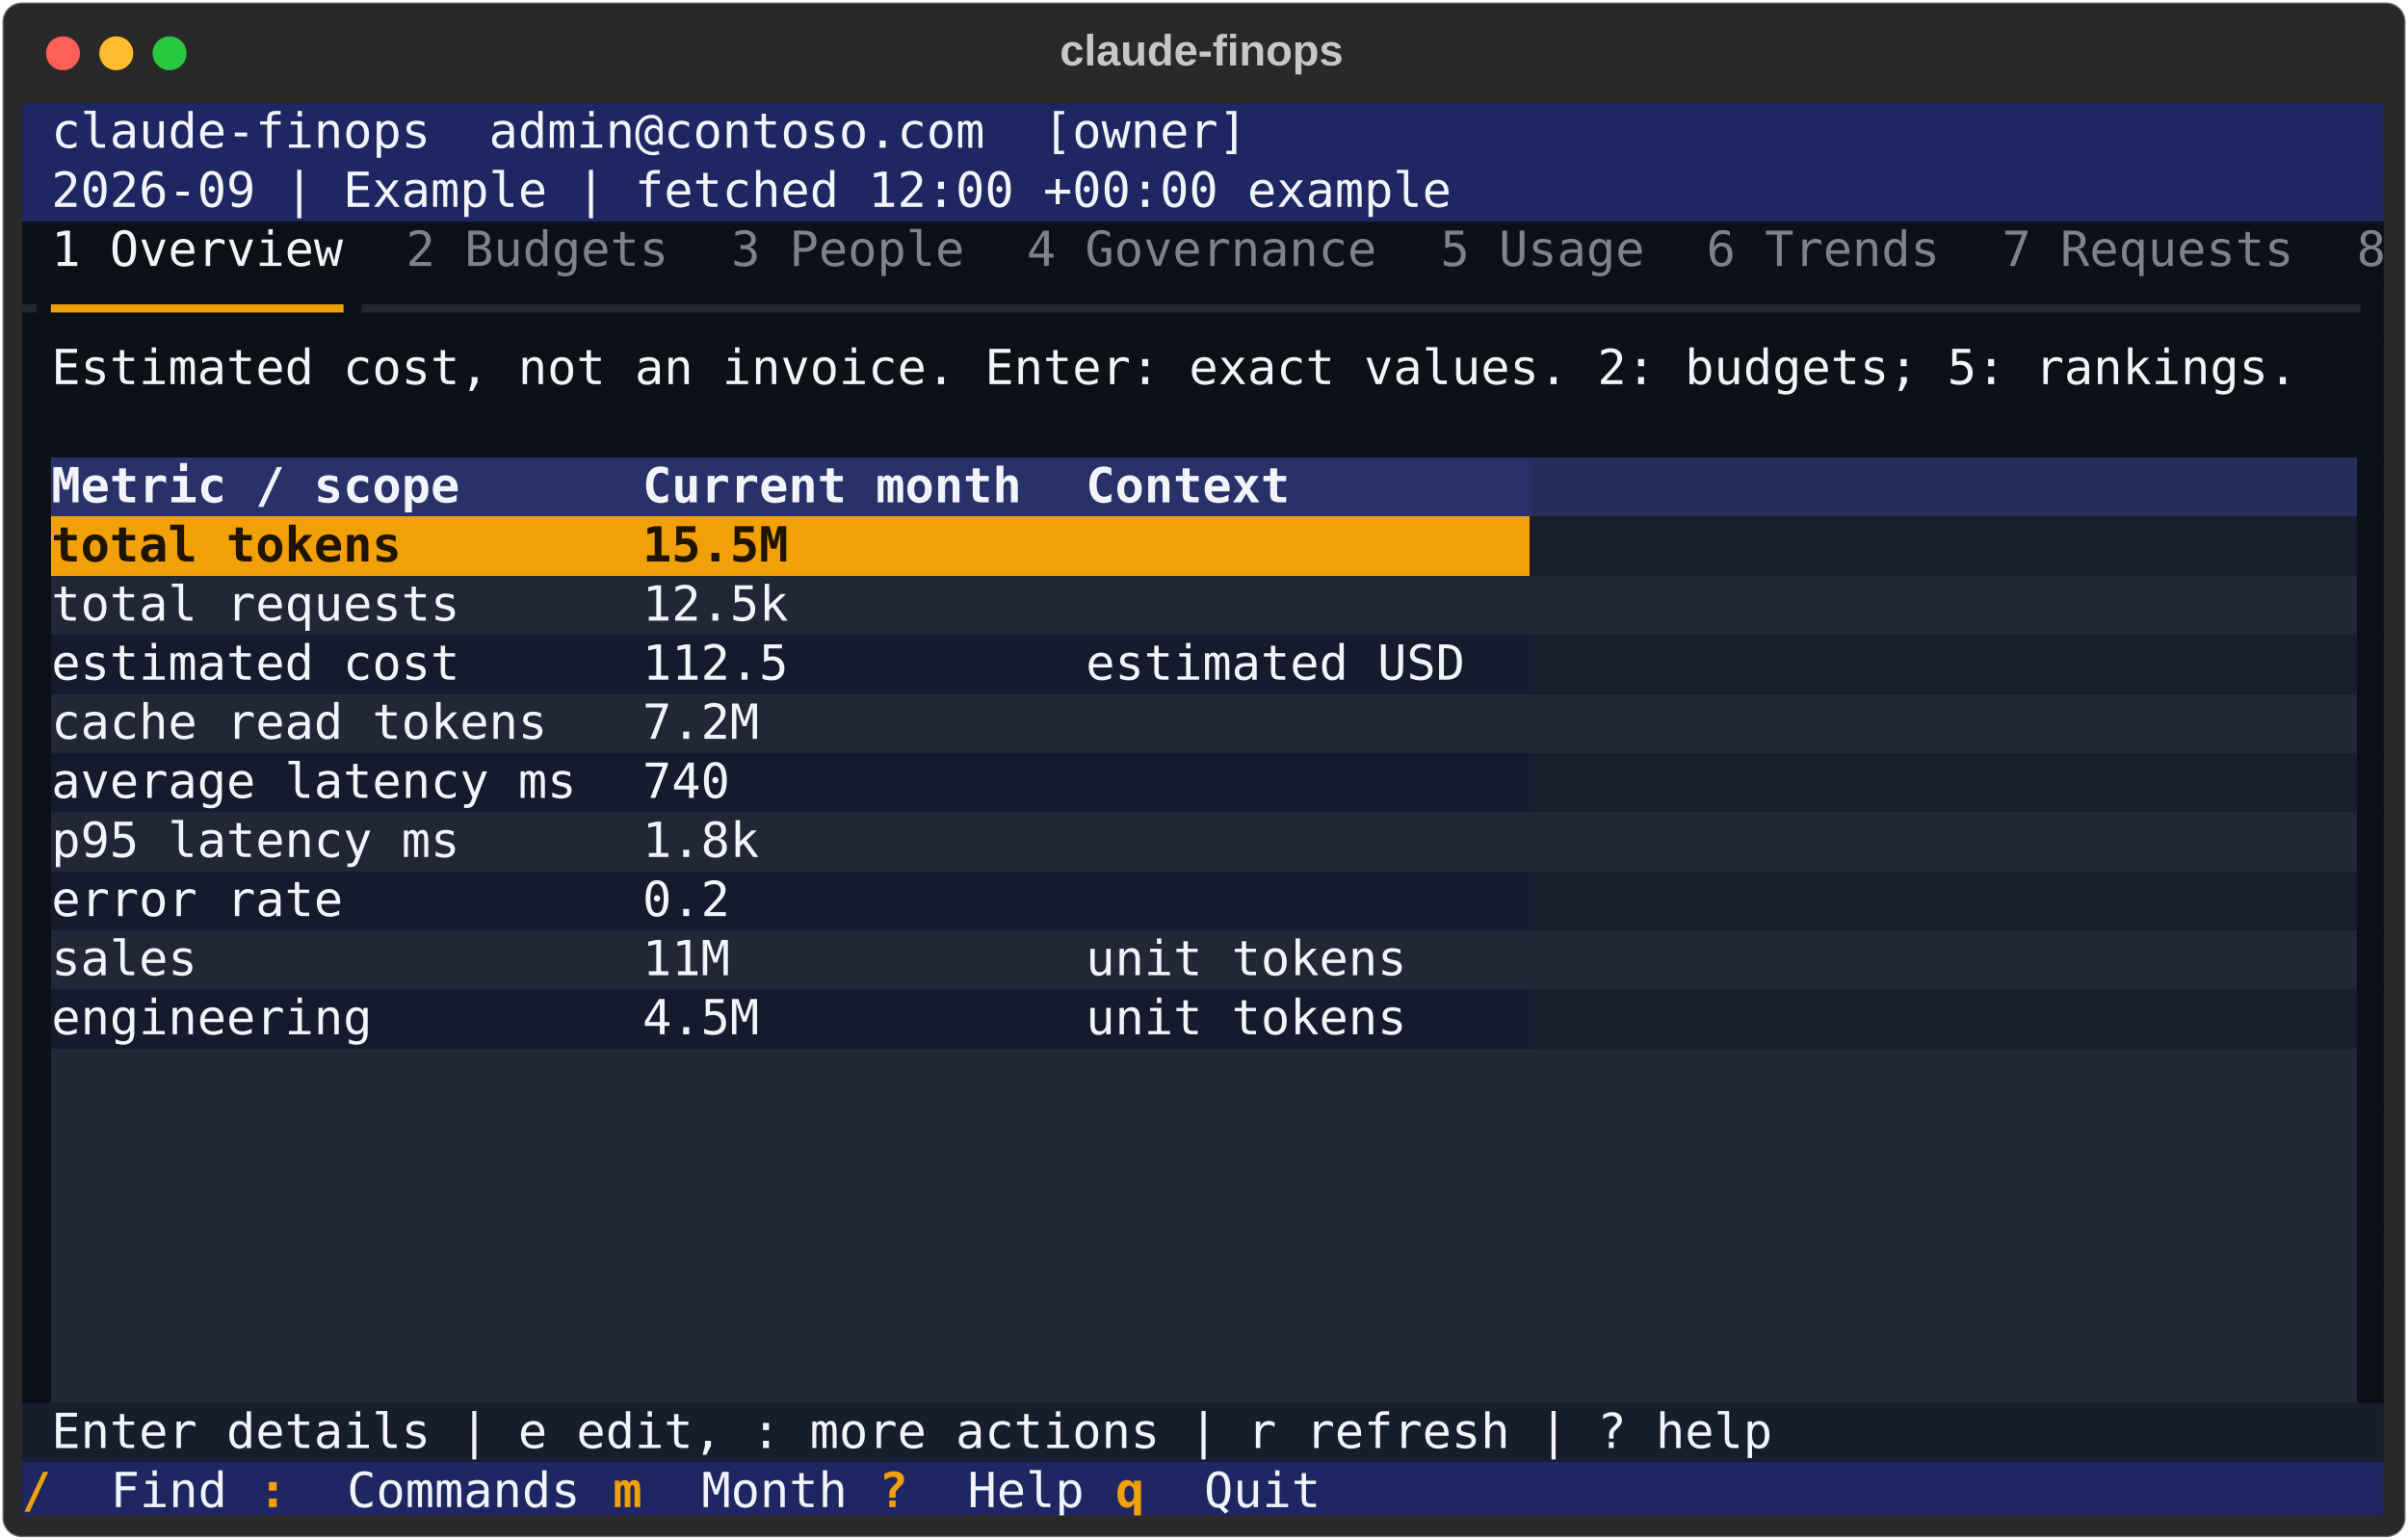
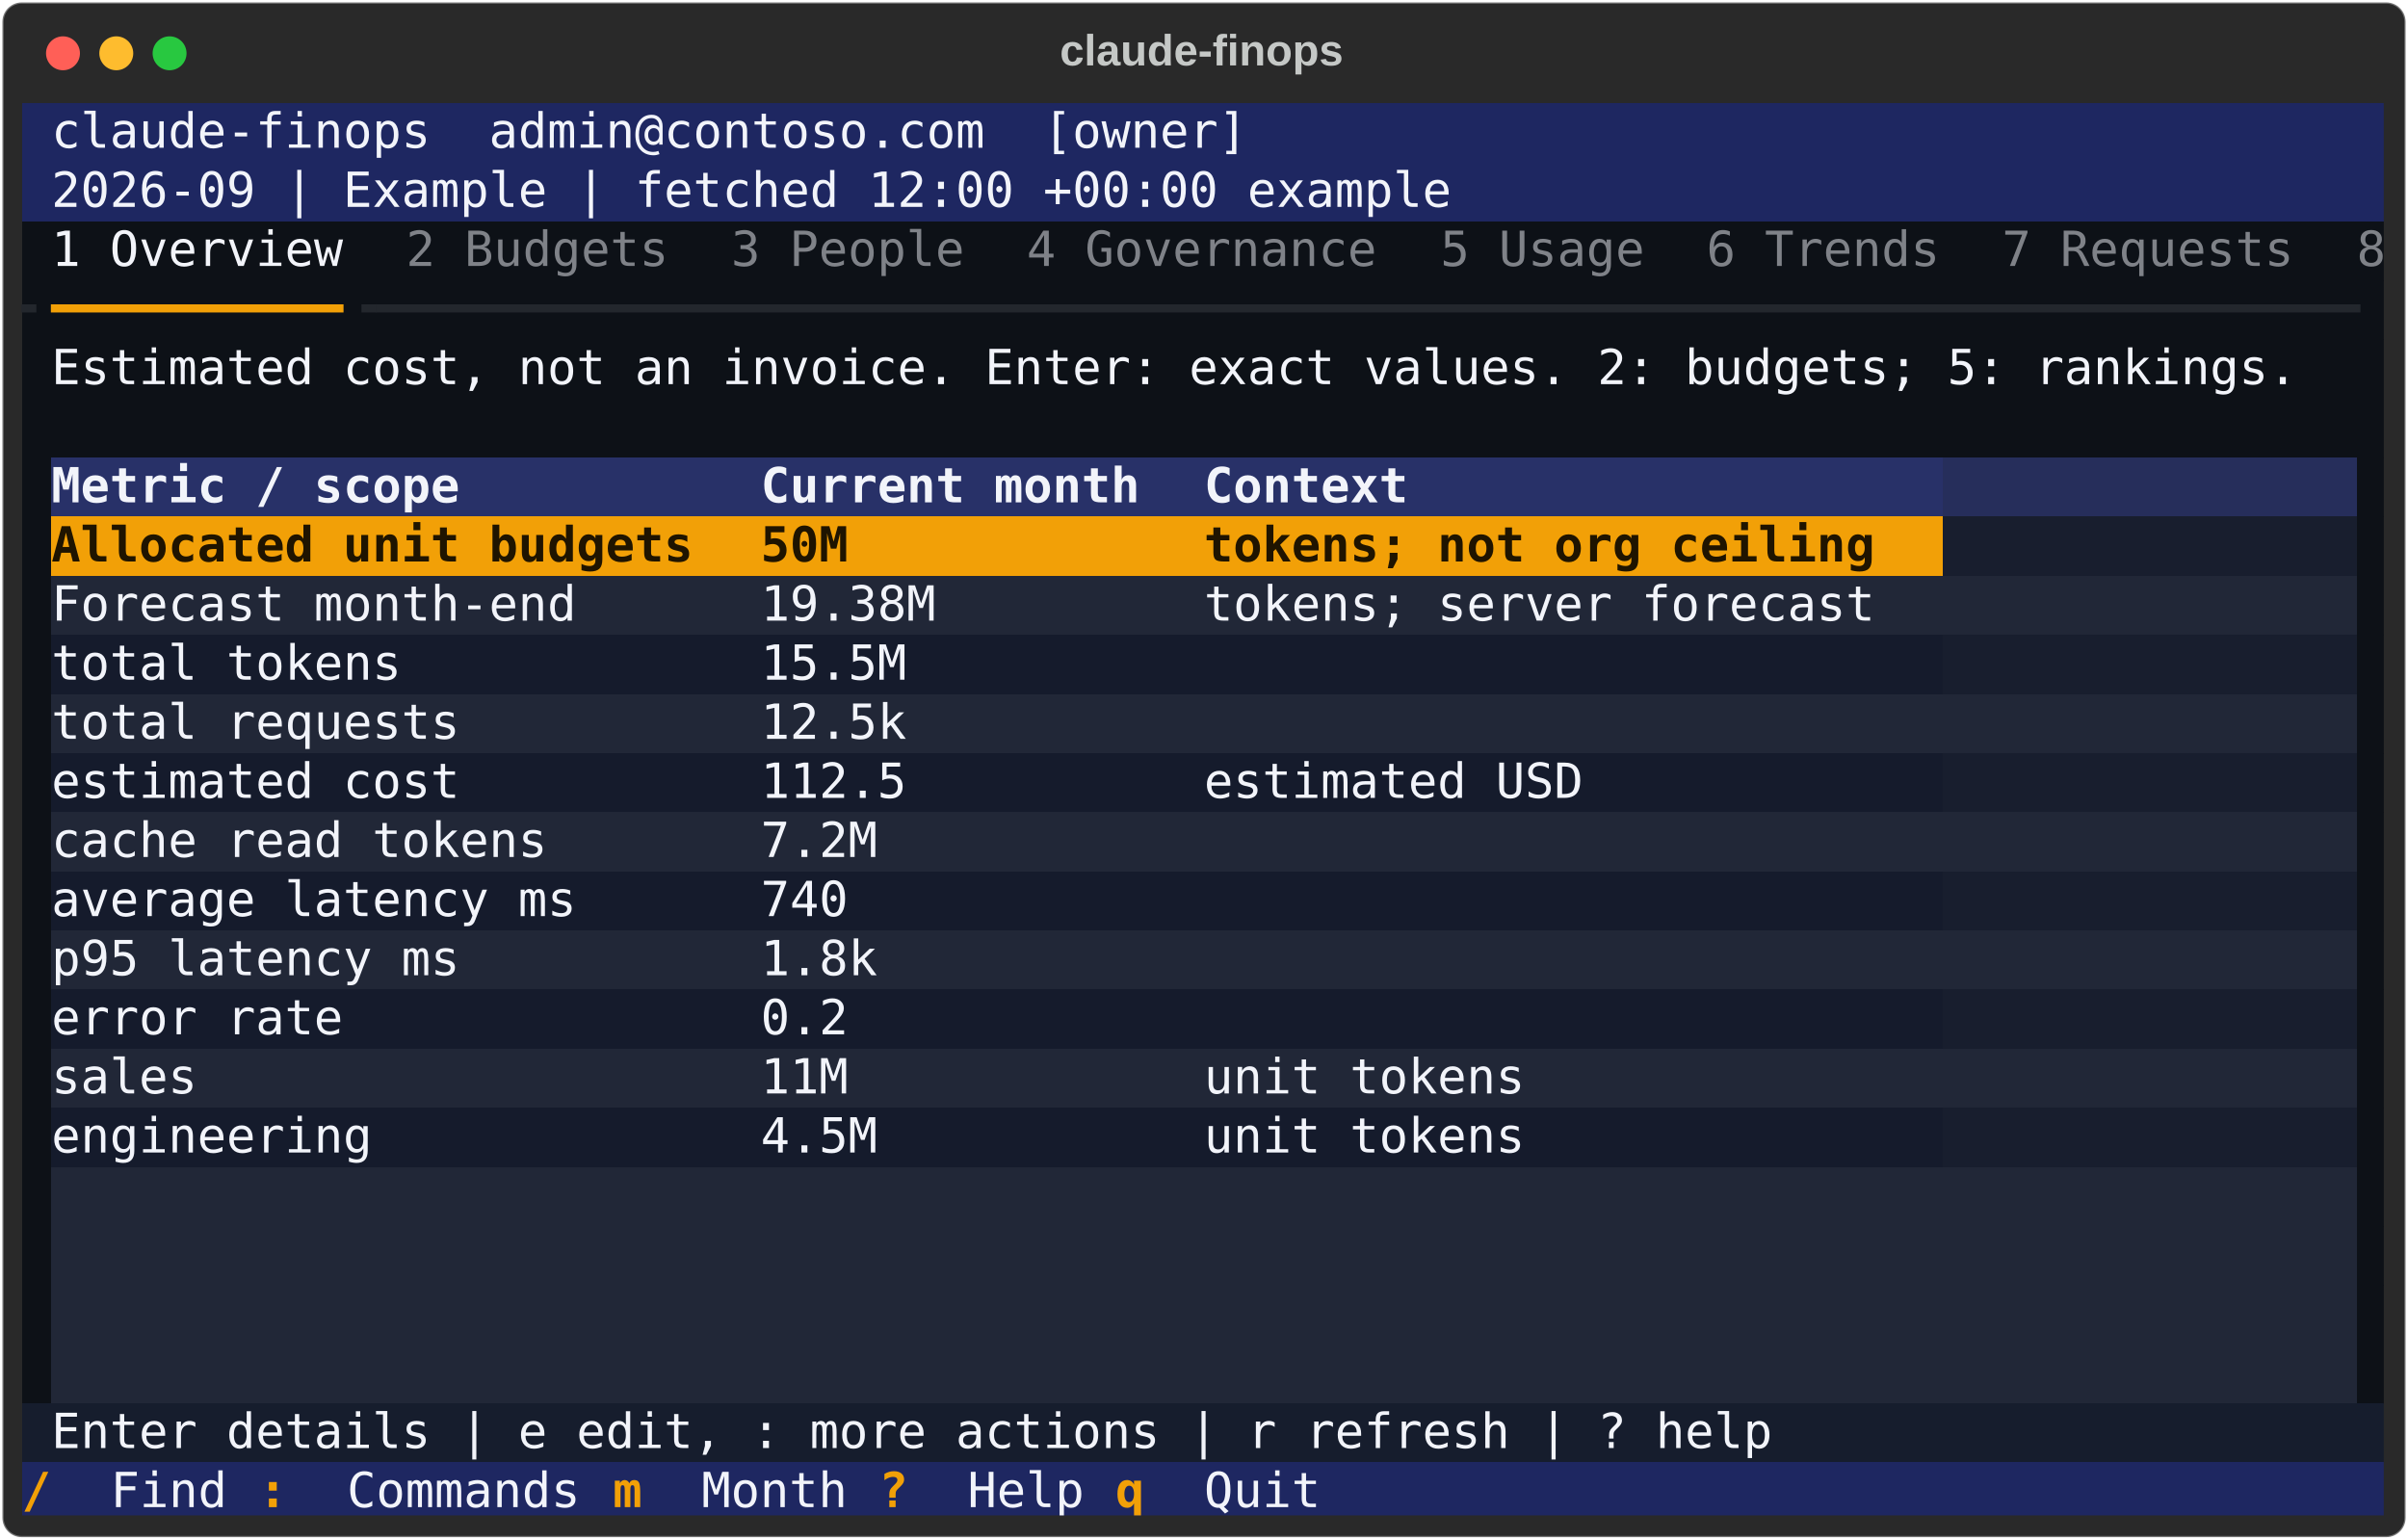
<svg xmlns="http://www.w3.org/2000/svg" class="rich-terminal" viewBox="0 0 994 635.6">
  <style>

    @font-face {
        font-family: "Fira Code";
        src: local("FiraCode-Regular"),
                url("https://cdnjs.cloudflare.com/ajax/libs/firacode/6.2.0/woff2/FiraCode-Regular.woff2") format("woff2"),
                url("https://cdnjs.cloudflare.com/ajax/libs/firacode/6.2.0/woff/FiraCode-Regular.woff") format("woff");
        font-style: normal;
        font-weight: 400;
    }
    @font-face {
        font-family: "Fira Code";
        src: local("FiraCode-Bold"),
                url("https://cdnjs.cloudflare.com/ajax/libs/firacode/6.2.0/woff2/FiraCode-Bold.woff2") format("woff2"),
                url("https://cdnjs.cloudflare.com/ajax/libs/firacode/6.2.0/woff/FiraCode-Bold.woff") format("woff");
        font-style: bold;
        font-weight: 700;
    }

-     .terminal-2687781198-matrix {
+     .terminal-280177911-matrix {
        font-family: Fira Code, monospace;
        font-size: 20px;
        line-height: 24.4px;
        font-variant-east-asian: full-width;
    }

-     .terminal-2687781198-title {
+     .terminal-280177911-title {
        font-size: 18px;
        font-weight: bold;
        font-family: arial;
    }

-     .terminal-2687781198-r1 { fill: #c5c8c6 }
- .terminal-2687781198-r2 { fill: #f2f4fa }
- .terminal-2687781198-r3 { fill: #7f8288 }
- .terminal-2687781198-r4 { fill: #23272d }
- .terminal-2687781198-r5 { fill: #f2a007 }
- .terminal-2687781198-r6 { fill: #f2f4fa;font-weight: bold }
- .terminal-2687781198-r7 { fill: #1f1400;font-weight: bold }
- .terminal-2687781198-r8 { fill: #f2a007;font-weight: bold }
+     .terminal-280177911-r1 { fill: #c5c8c6 }
+ .terminal-280177911-r2 { fill: #f2f4fa }
+ .terminal-280177911-r3 { fill: #7f8288 }
+ .terminal-280177911-r4 { fill: #23272d }
+ .terminal-280177911-r5 { fill: #f2a007 }
+ .terminal-280177911-r6 { fill: #f2f4fa;font-weight: bold }
+ .terminal-280177911-r7 { fill: #1f1400;font-weight: bold }
+ .terminal-280177911-r8 { fill: #f2a007;font-weight: bold }
    </style>
  <defs>
-     <clipPath id="terminal-2687781198-clip-terminal">
+     <clipPath id="terminal-280177911-clip-terminal">
      <rect x="0" y="0" width="975.0" height="584.6" />
    </clipPath>
-     <clipPath id="terminal-2687781198-line-0">
+     <clipPath id="terminal-280177911-line-0">
      <rect x="0" y="1.5" width="976" height="24.65" />
    </clipPath>
-     <clipPath id="terminal-2687781198-line-1">
+     <clipPath id="terminal-280177911-line-1">
      <rect x="0" y="25.9" width="976" height="24.65" />
    </clipPath>
-     <clipPath id="terminal-2687781198-line-2">
+     <clipPath id="terminal-280177911-line-2">
      <rect x="0" y="50.3" width="976" height="24.65" />
    </clipPath>
-     <clipPath id="terminal-2687781198-line-3">
+     <clipPath id="terminal-280177911-line-3">
      <rect x="0" y="74.7" width="976" height="24.65" />
    </clipPath>
-     <clipPath id="terminal-2687781198-line-4">
+     <clipPath id="terminal-280177911-line-4">
      <rect x="0" y="99.1" width="976" height="24.65" />
    </clipPath>
-     <clipPath id="terminal-2687781198-line-5">
+     <clipPath id="terminal-280177911-line-5">
      <rect x="0" y="123.5" width="976" height="24.65" />
    </clipPath>
-     <clipPath id="terminal-2687781198-line-6">
+     <clipPath id="terminal-280177911-line-6">
      <rect x="0" y="147.9" width="976" height="24.65" />
    </clipPath>
-     <clipPath id="terminal-2687781198-line-7">
+     <clipPath id="terminal-280177911-line-7">
      <rect x="0" y="172.3" width="976" height="24.65" />
    </clipPath>
-     <clipPath id="terminal-2687781198-line-8">
+     <clipPath id="terminal-280177911-line-8">
      <rect x="0" y="196.7" width="976" height="24.65" />
    </clipPath>
-     <clipPath id="terminal-2687781198-line-9">
+     <clipPath id="terminal-280177911-line-9">
      <rect x="0" y="221.1" width="976" height="24.65" />
    </clipPath>
-     <clipPath id="terminal-2687781198-line-10">
+     <clipPath id="terminal-280177911-line-10">
      <rect x="0" y="245.5" width="976" height="24.65" />
    </clipPath>
-     <clipPath id="terminal-2687781198-line-11">
+     <clipPath id="terminal-280177911-line-11">
      <rect x="0" y="269.9" width="976" height="24.65" />
    </clipPath>
-     <clipPath id="terminal-2687781198-line-12">
+     <clipPath id="terminal-280177911-line-12">
      <rect x="0" y="294.3" width="976" height="24.65" />
    </clipPath>
-     <clipPath id="terminal-2687781198-line-13">
+     <clipPath id="terminal-280177911-line-13">
      <rect x="0" y="318.7" width="976" height="24.65" />
    </clipPath>
-     <clipPath id="terminal-2687781198-line-14">
+     <clipPath id="terminal-280177911-line-14">
      <rect x="0" y="343.1" width="976" height="24.65" />
    </clipPath>
-     <clipPath id="terminal-2687781198-line-15">
+     <clipPath id="terminal-280177911-line-15">
      <rect x="0" y="367.5" width="976" height="24.65" />
    </clipPath>
-     <clipPath id="terminal-2687781198-line-16">
+     <clipPath id="terminal-280177911-line-16">
      <rect x="0" y="391.9" width="976" height="24.65" />
    </clipPath>
-     <clipPath id="terminal-2687781198-line-17">
+     <clipPath id="terminal-280177911-line-17">
      <rect x="0" y="416.3" width="976" height="24.65" />
    </clipPath>
-     <clipPath id="terminal-2687781198-line-18">
+     <clipPath id="terminal-280177911-line-18">
      <rect x="0" y="440.7" width="976" height="24.65" />
    </clipPath>
-     <clipPath id="terminal-2687781198-line-19">
+     <clipPath id="terminal-280177911-line-19">
      <rect x="0" y="465.1" width="976" height="24.65" />
    </clipPath>
-     <clipPath id="terminal-2687781198-line-20">
+     <clipPath id="terminal-280177911-line-20">
      <rect x="0" y="489.5" width="976" height="24.65" />
    </clipPath>
-     <clipPath id="terminal-2687781198-line-21">
+     <clipPath id="terminal-280177911-line-21">
      <rect x="0" y="513.9" width="976" height="24.65" />
    </clipPath>
-     <clipPath id="terminal-2687781198-line-22">
+     <clipPath id="terminal-280177911-line-22">
      <rect x="0" y="538.3" width="976" height="24.65" />
    </clipPath>
  </defs>
  <rect fill="#292929" stroke="rgba(255,255,255,0.35)" stroke-width="1" x="1" y="1" width="992" height="633.6" rx="8" />
-   <text class="terminal-2687781198-title" fill="#c5c8c6" text-anchor="middle" x="496" y="27">claude-finops</text>
+   <text class="terminal-280177911-title" fill="#c5c8c6" text-anchor="middle" x="496" y="27">claude-finops</text>
  <g transform="translate(26,22)">
    <circle cx="0" cy="0" r="7" fill="#ff5f57" />
    <circle cx="22" cy="0" r="7" fill="#febc2e" />
    <circle cx="44" cy="0" r="7" fill="#28c840" />
  </g>
-   <g transform="translate(9, 41)" clip-path="url(#terminal-2687781198-clip-terminal)">
+   <g transform="translate(9, 41)" clip-path="url(#terminal-280177911-clip-terminal)">
    <rect fill="#1e2761" x="0" y="1.5" width="12.2" height="24.65" shape-rendering="crispEdges" />
    <rect fill="#1e2761" x="12.2" y="1.5" width="512.4" height="24.65" shape-rendering="crispEdges" />
    <rect fill="#1e2761" x="524.6" y="1.5" width="439.2" height="24.65" shape-rendering="crispEdges" />
    <rect fill="#1e2761" x="963.8" y="1.5" width="12.2" height="24.65" shape-rendering="crispEdges" />
    <rect fill="#1e2761" x="0" y="25.9" width="12.2" height="24.65" shape-rendering="crispEdges" />
    <rect fill="#1e2761" x="12.2" y="25.9" width="585.6" height="24.65" shape-rendering="crispEdges" />
    <rect fill="#1e2761" x="597.8" y="25.9" width="366" height="24.65" shape-rendering="crispEdges" />
    <rect fill="#1e2761" x="963.8" y="25.9" width="12.2" height="24.65" shape-rendering="crispEdges" />
    <rect fill="#0d1117" x="0" y="50.3" width="12.2" height="24.65" shape-rendering="crispEdges" />
    <rect fill="#0d1117" x="12.2" y="50.3" width="122" height="24.65" shape-rendering="crispEdges" />
    <rect fill="#0d1117" x="134.2" y="50.3" width="12.2" height="24.65" shape-rendering="crispEdges" />
    <rect fill="#0d1117" x="146.4" y="50.3" width="12.2" height="24.65" shape-rendering="crispEdges" />
    <rect fill="#0d1117" x="158.6" y="50.3" width="109.8" height="24.65" shape-rendering="crispEdges" />
    <rect fill="#0d1117" x="268.4" y="50.3" width="12.2" height="24.65" shape-rendering="crispEdges" />
    <rect fill="#0d1117" x="280.6" y="50.3" width="12.2" height="24.65" shape-rendering="crispEdges" />
    <rect fill="#0d1117" x="292.8" y="50.3" width="97.6" height="24.65" shape-rendering="crispEdges" />
    <rect fill="#0d1117" x="390.4" y="50.3" width="12.2" height="24.65" shape-rendering="crispEdges" />
    <rect fill="#0d1117" x="402.6" y="50.3" width="12.2" height="24.65" shape-rendering="crispEdges" />
    <rect fill="#0d1117" x="414.8" y="50.3" width="146.4" height="24.65" shape-rendering="crispEdges" />
    <rect fill="#0d1117" x="561.2" y="50.3" width="12.2" height="24.65" shape-rendering="crispEdges" />
    <rect fill="#0d1117" x="573.4" y="50.3" width="12.2" height="24.65" shape-rendering="crispEdges" />
    <rect fill="#0d1117" x="585.6" y="50.3" width="85.4" height="24.65" shape-rendering="crispEdges" />
    <rect fill="#0d1117" x="671" y="50.3" width="12.2" height="24.65" shape-rendering="crispEdges" />
    <rect fill="#0d1117" x="683.2" y="50.3" width="12.2" height="24.65" shape-rendering="crispEdges" />
    <rect fill="#0d1117" x="695.4" y="50.3" width="97.6" height="24.65" shape-rendering="crispEdges" />
    <rect fill="#0d1117" x="793" y="50.3" width="12.2" height="24.65" shape-rendering="crispEdges" />
    <rect fill="#0d1117" x="805.2" y="50.3" width="12.2" height="24.65" shape-rendering="crispEdges" />
    <rect fill="#0d1117" x="817.4" y="50.3" width="122" height="24.65" shape-rendering="crispEdges" />
    <rect fill="#0d1117" x="939.4" y="50.3" width="12.2" height="24.65" shape-rendering="crispEdges" />
    <rect fill="#0d1117" x="951.6" y="50.3" width="12.2" height="24.65" shape-rendering="crispEdges" />
    <rect fill="#0d1117" x="963.8" y="50.3" width="12.2" height="24.65" shape-rendering="crispEdges" />
    <rect fill="#0d1117" x="0" y="74.7" width="12.2" height="24.65" shape-rendering="crispEdges" />
    <rect fill="#0d1117" x="12.2" y="74.7" width="122" height="24.65" shape-rendering="crispEdges" />
    <rect fill="#0d1117" x="134.2" y="74.7" width="12.2" height="24.65" shape-rendering="crispEdges" />
    <rect fill="#0d1117" x="146.4" y="74.7" width="829.6" height="24.65" shape-rendering="crispEdges" />
    <rect fill="#0d1117" x="0" y="99.1" width="12.2" height="24.65" shape-rendering="crispEdges" />
    <rect fill="#0d1117" x="12.2" y="99.1" width="939.4" height="24.65" shape-rendering="crispEdges" />
    <rect fill="#0d1117" x="951.6" y="99.1" width="12.2" height="24.65" shape-rendering="crispEdges" />
    <rect fill="#0d1117" x="963.8" y="99.1" width="12.2" height="24.65" shape-rendering="crispEdges" />
    <rect fill="#0d1117" x="0" y="123.5" width="12.2" height="24.65" shape-rendering="crispEdges" />
    <rect fill="#0d1117" x="12.2" y="123.5" width="951.6" height="24.65" shape-rendering="crispEdges" />
    <rect fill="#0d1117" x="963.8" y="123.5" width="12.2" height="24.65" shape-rendering="crispEdges" />
    <rect fill="#0d1117" x="0" y="147.9" width="12.2" height="24.65" shape-rendering="crispEdges" />
-     <rect fill="#283168" x="12.2" y="147.9" width="244" height="24.65" shape-rendering="crispEdges" />
-     <rect fill="#283168" x="256.2" y="147.9" width="183" height="24.65" shape-rendering="crispEdges" />
-     <rect fill="#283168" x="439.2" y="147.9" width="183" height="24.65" shape-rendering="crispEdges" />
-     <rect fill="#262e5b" x="622.2" y="147.9" width="341.6" height="24.65" shape-rendering="crispEdges" />
+     <rect fill="#283168" x="12.2" y="147.9" width="292.8" height="24.65" shape-rendering="crispEdges" />
+     <rect fill="#283168" x="305" y="147.9" width="183" height="24.65" shape-rendering="crispEdges" />
+     <rect fill="#283168" x="488" y="147.9" width="305" height="24.65" shape-rendering="crispEdges" />
+     <rect fill="#262e5b" x="793" y="147.9" width="170.8" height="24.65" shape-rendering="crispEdges" />
    <rect fill="#0d1117" x="963.8" y="147.9" width="12.2" height="24.65" shape-rendering="crispEdges" />
    <rect fill="#0d1117" x="0" y="172.3" width="12.2" height="24.65" shape-rendering="crispEdges" />
-     <rect fill="#f2a007" x="12.2" y="172.3" width="244" height="24.65" shape-rendering="crispEdges" />
-     <rect fill="#f2a007" x="256.2" y="172.3" width="183" height="24.65" shape-rendering="crispEdges" />
-     <rect fill="#f2a007" x="439.2" y="172.3" width="183" height="24.65" shape-rendering="crispEdges" />
-     <rect fill="#181e2e" x="622.2" y="172.3" width="341.6" height="24.65" shape-rendering="crispEdges" />
+     <rect fill="#f2a007" x="12.2" y="172.3" width="292.8" height="24.65" shape-rendering="crispEdges" />
+     <rect fill="#f2a007" x="305" y="172.3" width="183" height="24.65" shape-rendering="crispEdges" />
+     <rect fill="#f2a007" x="488" y="172.3" width="305" height="24.65" shape-rendering="crispEdges" />
+     <rect fill="#181e2e" x="793" y="172.3" width="170.8" height="24.65" shape-rendering="crispEdges" />
    <rect fill="#0d1117" x="963.8" y="172.3" width="12.2" height="24.65" shape-rendering="crispEdges" />
    <rect fill="#0d1117" x="0" y="196.7" width="12.2" height="24.65" shape-rendering="crispEdges" />
-     <rect fill="#212737" x="12.2" y="196.7" width="244" height="24.65" shape-rendering="crispEdges" />
-     <rect fill="#212737" x="256.2" y="196.7" width="183" height="24.65" shape-rendering="crispEdges" />
-     <rect fill="#212737" x="439.2" y="196.7" width="183" height="24.65" shape-rendering="crispEdges" />
-     <rect fill="#212737" x="622.2" y="196.7" width="341.6" height="24.65" shape-rendering="crispEdges" />
+     <rect fill="#212737" x="12.2" y="196.7" width="292.8" height="24.65" shape-rendering="crispEdges" />
+     <rect fill="#212737" x="305" y="196.7" width="183" height="24.65" shape-rendering="crispEdges" />
+     <rect fill="#212737" x="488" y="196.7" width="305" height="24.65" shape-rendering="crispEdges" />
+     <rect fill="#212737" x="793" y="196.7" width="170.8" height="24.65" shape-rendering="crispEdges" />
    <rect fill="#0d1117" x="963.8" y="196.7" width="12.2" height="24.65" shape-rendering="crispEdges" />
    <rect fill="#0d1117" x="0" y="221.1" width="12.2" height="24.65" shape-rendering="crispEdges" />
-     <rect fill="#151b2c" x="12.2" y="221.1" width="244" height="24.65" shape-rendering="crispEdges" />
-     <rect fill="#151b2c" x="256.2" y="221.1" width="183" height="24.65" shape-rendering="crispEdges" />
-     <rect fill="#151b2c" x="439.2" y="221.1" width="183" height="24.65" shape-rendering="crispEdges" />
-     <rect fill="#181e2e" x="622.2" y="221.1" width="341.6" height="24.65" shape-rendering="crispEdges" />
+     <rect fill="#151b2c" x="12.2" y="221.1" width="292.8" height="24.65" shape-rendering="crispEdges" />
+     <rect fill="#151b2c" x="305" y="221.1" width="183" height="24.65" shape-rendering="crispEdges" />
+     <rect fill="#151b2c" x="488" y="221.1" width="305" height="24.65" shape-rendering="crispEdges" />
+     <rect fill="#181e2e" x="793" y="221.1" width="170.8" height="24.65" shape-rendering="crispEdges" />
    <rect fill="#0d1117" x="963.8" y="221.1" width="12.2" height="24.65" shape-rendering="crispEdges" />
    <rect fill="#0d1117" x="0" y="245.5" width="12.2" height="24.65" shape-rendering="crispEdges" />
-     <rect fill="#212737" x="12.2" y="245.5" width="244" height="24.65" shape-rendering="crispEdges" />
-     <rect fill="#212737" x="256.2" y="245.5" width="183" height="24.65" shape-rendering="crispEdges" />
-     <rect fill="#212737" x="439.2" y="245.5" width="183" height="24.65" shape-rendering="crispEdges" />
-     <rect fill="#212737" x="622.2" y="245.5" width="341.6" height="24.65" shape-rendering="crispEdges" />
+     <rect fill="#212737" x="12.2" y="245.5" width="292.8" height="24.65" shape-rendering="crispEdges" />
+     <rect fill="#212737" x="305" y="245.5" width="183" height="24.65" shape-rendering="crispEdges" />
+     <rect fill="#212737" x="488" y="245.5" width="305" height="24.65" shape-rendering="crispEdges" />
+     <rect fill="#212737" x="793" y="245.5" width="170.8" height="24.65" shape-rendering="crispEdges" />
    <rect fill="#0d1117" x="963.8" y="245.5" width="12.2" height="24.65" shape-rendering="crispEdges" />
    <rect fill="#0d1117" x="0" y="269.9" width="12.2" height="24.65" shape-rendering="crispEdges" />
-     <rect fill="#151b2c" x="12.2" y="269.9" width="244" height="24.65" shape-rendering="crispEdges" />
-     <rect fill="#151b2c" x="256.2" y="269.9" width="183" height="24.65" shape-rendering="crispEdges" />
-     <rect fill="#151b2c" x="439.2" y="269.9" width="183" height="24.65" shape-rendering="crispEdges" />
-     <rect fill="#181e2e" x="622.2" y="269.9" width="341.6" height="24.65" shape-rendering="crispEdges" />
+     <rect fill="#151b2c" x="12.2" y="269.9" width="292.8" height="24.65" shape-rendering="crispEdges" />
+     <rect fill="#151b2c" x="305" y="269.9" width="183" height="24.65" shape-rendering="crispEdges" />
+     <rect fill="#151b2c" x="488" y="269.9" width="305" height="24.65" shape-rendering="crispEdges" />
+     <rect fill="#181e2e" x="793" y="269.9" width="170.8" height="24.65" shape-rendering="crispEdges" />
    <rect fill="#0d1117" x="963.8" y="269.9" width="12.2" height="24.65" shape-rendering="crispEdges" />
    <rect fill="#0d1117" x="0" y="294.3" width="12.2" height="24.65" shape-rendering="crispEdges" />
-     <rect fill="#212737" x="12.2" y="294.3" width="244" height="24.65" shape-rendering="crispEdges" />
-     <rect fill="#212737" x="256.2" y="294.3" width="183" height="24.65" shape-rendering="crispEdges" />
-     <rect fill="#212737" x="439.2" y="294.3" width="183" height="24.65" shape-rendering="crispEdges" />
-     <rect fill="#212737" x="622.2" y="294.3" width="341.6" height="24.65" shape-rendering="crispEdges" />
+     <rect fill="#212737" x="12.2" y="294.3" width="292.8" height="24.65" shape-rendering="crispEdges" />
+     <rect fill="#212737" x="305" y="294.3" width="183" height="24.65" shape-rendering="crispEdges" />
+     <rect fill="#212737" x="488" y="294.3" width="305" height="24.65" shape-rendering="crispEdges" />
+     <rect fill="#212737" x="793" y="294.3" width="170.8" height="24.65" shape-rendering="crispEdges" />
    <rect fill="#0d1117" x="963.8" y="294.3" width="12.2" height="24.65" shape-rendering="crispEdges" />
    <rect fill="#0d1117" x="0" y="318.7" width="12.2" height="24.65" shape-rendering="crispEdges" />
-     <rect fill="#151b2c" x="12.2" y="318.7" width="244" height="24.65" shape-rendering="crispEdges" />
-     <rect fill="#151b2c" x="256.2" y="318.7" width="183" height="24.65" shape-rendering="crispEdges" />
-     <rect fill="#151b2c" x="439.2" y="318.7" width="183" height="24.65" shape-rendering="crispEdges" />
-     <rect fill="#181e2e" x="622.2" y="318.7" width="341.6" height="24.65" shape-rendering="crispEdges" />
+     <rect fill="#151b2c" x="12.2" y="318.7" width="292.8" height="24.65" shape-rendering="crispEdges" />
+     <rect fill="#151b2c" x="305" y="318.7" width="183" height="24.65" shape-rendering="crispEdges" />
+     <rect fill="#151b2c" x="488" y="318.7" width="305" height="24.65" shape-rendering="crispEdges" />
+     <rect fill="#181e2e" x="793" y="318.7" width="170.8" height="24.65" shape-rendering="crispEdges" />
    <rect fill="#0d1117" x="963.8" y="318.7" width="12.2" height="24.65" shape-rendering="crispEdges" />
    <rect fill="#0d1117" x="0" y="343.1" width="12.2" height="24.65" shape-rendering="crispEdges" />
-     <rect fill="#212737" x="12.2" y="343.1" width="244" height="24.65" shape-rendering="crispEdges" />
-     <rect fill="#212737" x="256.2" y="343.1" width="183" height="24.65" shape-rendering="crispEdges" />
-     <rect fill="#212737" x="439.2" y="343.1" width="183" height="24.65" shape-rendering="crispEdges" />
-     <rect fill="#212737" x="622.2" y="343.1" width="341.6" height="24.65" shape-rendering="crispEdges" />
+     <rect fill="#212737" x="12.2" y="343.1" width="292.8" height="24.65" shape-rendering="crispEdges" />
+     <rect fill="#212737" x="305" y="343.1" width="183" height="24.65" shape-rendering="crispEdges" />
+     <rect fill="#212737" x="488" y="343.1" width="305" height="24.65" shape-rendering="crispEdges" />
+     <rect fill="#212737" x="793" y="343.1" width="170.8" height="24.65" shape-rendering="crispEdges" />
    <rect fill="#0d1117" x="963.8" y="343.1" width="12.2" height="24.65" shape-rendering="crispEdges" />
    <rect fill="#0d1117" x="0" y="367.5" width="12.2" height="24.65" shape-rendering="crispEdges" />
-     <rect fill="#151b2c" x="12.2" y="367.5" width="244" height="24.65" shape-rendering="crispEdges" />
-     <rect fill="#151b2c" x="256.2" y="367.5" width="183" height="24.65" shape-rendering="crispEdges" />
-     <rect fill="#151b2c" x="439.2" y="367.5" width="183" height="24.65" shape-rendering="crispEdges" />
-     <rect fill="#181e2e" x="622.2" y="367.5" width="341.6" height="24.65" shape-rendering="crispEdges" />
+     <rect fill="#151b2c" x="12.2" y="367.5" width="292.8" height="24.65" shape-rendering="crispEdges" />
+     <rect fill="#151b2c" x="305" y="367.5" width="183" height="24.65" shape-rendering="crispEdges" />
+     <rect fill="#151b2c" x="488" y="367.5" width="305" height="24.65" shape-rendering="crispEdges" />
+     <rect fill="#181e2e" x="793" y="367.5" width="170.8" height="24.65" shape-rendering="crispEdges" />
    <rect fill="#0d1117" x="963.8" y="367.5" width="12.2" height="24.65" shape-rendering="crispEdges" />
    <rect fill="#0d1117" x="0" y="391.9" width="12.2" height="24.65" shape-rendering="crispEdges" />
-     <rect fill="#212737" x="12.2" y="391.9" width="951.6" height="24.65" shape-rendering="crispEdges" />
+     <rect fill="#212737" x="12.2" y="391.9" width="292.8" height="24.65" shape-rendering="crispEdges" />
+     <rect fill="#212737" x="305" y="391.9" width="183" height="24.65" shape-rendering="crispEdges" />
+     <rect fill="#212737" x="488" y="391.9" width="305" height="24.65" shape-rendering="crispEdges" />
+     <rect fill="#212737" x="793" y="391.9" width="170.8" height="24.65" shape-rendering="crispEdges" />
    <rect fill="#0d1117" x="963.8" y="391.9" width="12.2" height="24.65" shape-rendering="crispEdges" />
    <rect fill="#0d1117" x="0" y="416.3" width="12.2" height="24.65" shape-rendering="crispEdges" />
-     <rect fill="#212737" x="12.2" y="416.3" width="951.6" height="24.65" shape-rendering="crispEdges" />
+     <rect fill="#151b2c" x="12.2" y="416.3" width="292.8" height="24.65" shape-rendering="crispEdges" />
+     <rect fill="#151b2c" x="305" y="416.3" width="183" height="24.65" shape-rendering="crispEdges" />
+     <rect fill="#151b2c" x="488" y="416.3" width="305" height="24.65" shape-rendering="crispEdges" />
+     <rect fill="#181e2e" x="793" y="416.3" width="170.8" height="24.65" shape-rendering="crispEdges" />
    <rect fill="#0d1117" x="963.8" y="416.3" width="12.2" height="24.65" shape-rendering="crispEdges" />
    <rect fill="#0d1117" x="0" y="440.7" width="12.2" height="24.65" shape-rendering="crispEdges" />
    <rect fill="#212737" x="12.2" y="440.7" width="951.6" height="24.65" shape-rendering="crispEdges" />
    <rect fill="#0d1117" x="963.8" y="440.7" width="12.2" height="24.65" shape-rendering="crispEdges" />
    <rect fill="#0d1117" x="0" y="465.1" width="12.2" height="24.65" shape-rendering="crispEdges" />
    <rect fill="#212737" x="12.2" y="465.1" width="951.6" height="24.65" shape-rendering="crispEdges" />
    <rect fill="#0d1117" x="963.8" y="465.1" width="12.2" height="24.65" shape-rendering="crispEdges" />
    <rect fill="#0d1117" x="0" y="489.5" width="12.2" height="24.65" shape-rendering="crispEdges" />
    <rect fill="#212737" x="12.2" y="489.5" width="951.6" height="24.65" shape-rendering="crispEdges" />
    <rect fill="#0d1117" x="963.8" y="489.5" width="12.2" height="24.65" shape-rendering="crispEdges" />
    <rect fill="#0d1117" x="0" y="513.9" width="12.2" height="24.65" shape-rendering="crispEdges" />
    <rect fill="#212737" x="12.2" y="513.9" width="951.6" height="24.65" shape-rendering="crispEdges" />
    <rect fill="#0d1117" x="963.8" y="513.9" width="12.2" height="24.65" shape-rendering="crispEdges" />
    <rect fill="#161d2d" x="0" y="538.3" width="12.2" height="24.65" shape-rendering="crispEdges" />
    <rect fill="#161d2d" x="12.2" y="538.3" width="719.8" height="24.65" shape-rendering="crispEdges" />
    <rect fill="#161d2d" x="732" y="538.3" width="231.8" height="24.65" shape-rendering="crispEdges" />
    <rect fill="#161d2d" x="963.8" y="538.3" width="12.2" height="24.65" shape-rendering="crispEdges" />
    <rect fill="#1e2761" x="0" y="562.7" width="36.6" height="24.65" shape-rendering="crispEdges" />
    <rect fill="#1e2761" x="36.6" y="562.7" width="61" height="24.65" shape-rendering="crispEdges" />
    <rect fill="#1e2761" x="97.6" y="562.7" width="36.6" height="24.65" shape-rendering="crispEdges" />
    <rect fill="#1e2761" x="134.2" y="562.7" width="109.8" height="24.65" shape-rendering="crispEdges" />
    <rect fill="#1e2761" x="244" y="562.7" width="36.6" height="24.65" shape-rendering="crispEdges" />
    <rect fill="#1e2761" x="280.6" y="562.7" width="73.2" height="24.65" shape-rendering="crispEdges" />
    <rect fill="#1e2761" x="353.8" y="562.7" width="36.6" height="24.65" shape-rendering="crispEdges" />
    <rect fill="#1e2761" x="390.4" y="562.7" width="61" height="24.65" shape-rendering="crispEdges" />
    <rect fill="#1e2761" x="451.4" y="562.7" width="36.6" height="24.65" shape-rendering="crispEdges" />
    <rect fill="#1e2761" x="488" y="562.7" width="61" height="24.65" shape-rendering="crispEdges" />
    <rect fill="#1e2761" x="549" y="562.7" width="427" height="24.65" shape-rendering="crispEdges" />
-     <g class="terminal-2687781198-matrix">
-       <text class="terminal-2687781198-r2" x="12.2" y="20" textLength="512.4" clip-path="url(#terminal-2687781198-line-0)">claude-finops  admin@contoso.com  [owner] </text>
-       <text class="terminal-2687781198-r1" x="976" y="20" textLength="12.2" clip-path="url(#terminal-2687781198-line-0)">
- </text>
-       <text class="terminal-2687781198-r2" x="12.2" y="44.4" textLength="585.6" clip-path="url(#terminal-2687781198-line-1)">2026-09 | Example | fetched 12:00 +00:00 example</text>
-       <text class="terminal-2687781198-r1" x="976" y="44.4" textLength="12.2" clip-path="url(#terminal-2687781198-line-1)">
- </text>
-       <text class="terminal-2687781198-r2" x="12.2" y="68.8" textLength="122" clip-path="url(#terminal-2687781198-line-2)">1 Overview</text>
-       <text class="terminal-2687781198-r3" x="158.6" y="68.8" textLength="109.8" clip-path="url(#terminal-2687781198-line-2)">2 Budgets</text>
-       <text class="terminal-2687781198-r3" x="292.8" y="68.8" textLength="97.6" clip-path="url(#terminal-2687781198-line-2)">3 People</text>
-       <text class="terminal-2687781198-r3" x="414.8" y="68.8" textLength="146.4" clip-path="url(#terminal-2687781198-line-2)">4 Governance</text>
-       <text class="terminal-2687781198-r3" x="585.6" y="68.8" textLength="85.4" clip-path="url(#terminal-2687781198-line-2)">5 Usage</text>
-       <text class="terminal-2687781198-r3" x="695.4" y="68.8" textLength="97.6" clip-path="url(#terminal-2687781198-line-2)">6 Trends</text>
-       <text class="terminal-2687781198-r3" x="817.4" y="68.8" textLength="122" clip-path="url(#terminal-2687781198-line-2)">7 Requests</text>
-       <text class="terminal-2687781198-r3" x="963.8" y="68.8" textLength="12.2" clip-path="url(#terminal-2687781198-line-2)">8</text>
-       <text class="terminal-2687781198-r1" x="976" y="68.8" textLength="12.2" clip-path="url(#terminal-2687781198-line-2)">
- </text>
-       <text class="terminal-2687781198-r4" x="0" y="93.2" textLength="12.2" clip-path="url(#terminal-2687781198-line-3)">╸</text>
-       <text class="terminal-2687781198-r5" x="12.2" y="93.2" textLength="122" clip-path="url(#terminal-2687781198-line-3)">━━━━━━━━━━</text>
-       <text class="terminal-2687781198-r4" x="134.2" y="93.2" textLength="12.2" clip-path="url(#terminal-2687781198-line-3)">╺</text>
-       <text class="terminal-2687781198-r4" x="146.4" y="93.2" textLength="829.6" clip-path="url(#terminal-2687781198-line-3)">━━━━━━━━━━━━━━━━━━━━━━━━━━━━━━━━━━━━━━━━━━━━━━━━━━━━━━━━━━━━━━━━━━━━</text>
-       <text class="terminal-2687781198-r1" x="976" y="93.2" textLength="12.2" clip-path="url(#terminal-2687781198-line-3)">
- </text>
-       <text class="terminal-2687781198-r2" x="12.2" y="117.6" textLength="939.4" clip-path="url(#terminal-2687781198-line-4)">Estimated cost, not an invoice. Enter: exact values. 2: budgets; 5: rankings.</text>
-       <text class="terminal-2687781198-r1" x="976" y="117.6" textLength="12.2" clip-path="url(#terminal-2687781198-line-4)">
- </text>
-       <text class="terminal-2687781198-r1" x="976" y="142" textLength="12.2" clip-path="url(#terminal-2687781198-line-5)">
- </text>
-       <text class="terminal-2687781198-r6" x="12.2" y="166.4" textLength="244" clip-path="url(#terminal-2687781198-line-6)"> Metric / scope     </text>
-       <text class="terminal-2687781198-r6" x="256.2" y="166.4" textLength="183" clip-path="url(#terminal-2687781198-line-6)"> Current month </text>
-       <text class="terminal-2687781198-r6" x="439.2" y="166.4" textLength="183" clip-path="url(#terminal-2687781198-line-6)"> Context       </text>
-       <text class="terminal-2687781198-r1" x="976" y="166.4" textLength="12.2" clip-path="url(#terminal-2687781198-line-6)">
- </text>
-       <text class="terminal-2687781198-r7" x="12.2" y="190.8" textLength="244" clip-path="url(#terminal-2687781198-line-7)"> total tokens       </text>
-       <text class="terminal-2687781198-r7" x="256.2" y="190.8" textLength="183" clip-path="url(#terminal-2687781198-line-7)"> 15.5M         </text>
-       <text class="terminal-2687781198-r1" x="976" y="190.8" textLength="12.2" clip-path="url(#terminal-2687781198-line-7)">
- </text>
-       <text class="terminal-2687781198-r2" x="12.2" y="215.2" textLength="244" clip-path="url(#terminal-2687781198-line-8)"> total requests     </text>
-       <text class="terminal-2687781198-r2" x="256.2" y="215.2" textLength="183" clip-path="url(#terminal-2687781198-line-8)"> 12.5k         </text>
-       <text class="terminal-2687781198-r1" x="976" y="215.2" textLength="12.2" clip-path="url(#terminal-2687781198-line-8)">
- </text>
-       <text class="terminal-2687781198-r2" x="12.2" y="239.6" textLength="244" clip-path="url(#terminal-2687781198-line-9)"> estimated cost     </text>
-       <text class="terminal-2687781198-r2" x="256.2" y="239.6" textLength="183" clip-path="url(#terminal-2687781198-line-9)"> 112.5         </text>
-       <text class="terminal-2687781198-r2" x="439.2" y="239.6" textLength="183" clip-path="url(#terminal-2687781198-line-9)"> estimated USD </text>
-       <text class="terminal-2687781198-r1" x="976" y="239.6" textLength="12.2" clip-path="url(#terminal-2687781198-line-9)">
- </text>
-       <text class="terminal-2687781198-r2" x="12.2" y="264" textLength="244" clip-path="url(#terminal-2687781198-line-10)"> cache read tokens  </text>
-       <text class="terminal-2687781198-r2" x="256.2" y="264" textLength="183" clip-path="url(#terminal-2687781198-line-10)"> 7.2M          </text>
-       <text class="terminal-2687781198-r1" x="976" y="264" textLength="12.2" clip-path="url(#terminal-2687781198-line-10)">
- </text>
-       <text class="terminal-2687781198-r2" x="12.2" y="288.4" textLength="244" clip-path="url(#terminal-2687781198-line-11)"> average latency ms </text>
-       <text class="terminal-2687781198-r2" x="256.2" y="288.4" textLength="183" clip-path="url(#terminal-2687781198-line-11)"> 740           </text>
-       <text class="terminal-2687781198-r1" x="976" y="288.4" textLength="12.2" clip-path="url(#terminal-2687781198-line-11)">
- </text>
-       <text class="terminal-2687781198-r2" x="12.2" y="312.8" textLength="244" clip-path="url(#terminal-2687781198-line-12)"> p95 latency ms     </text>
-       <text class="terminal-2687781198-r2" x="256.2" y="312.8" textLength="183" clip-path="url(#terminal-2687781198-line-12)"> 1.8k          </text>
-       <text class="terminal-2687781198-r1" x="976" y="312.8" textLength="12.2" clip-path="url(#terminal-2687781198-line-12)">
- </text>
-       <text class="terminal-2687781198-r2" x="12.2" y="337.2" textLength="244" clip-path="url(#terminal-2687781198-line-13)"> error rate         </text>
-       <text class="terminal-2687781198-r2" x="256.2" y="337.2" textLength="183" clip-path="url(#terminal-2687781198-line-13)"> 0.2           </text>
-       <text class="terminal-2687781198-r1" x="976" y="337.2" textLength="12.2" clip-path="url(#terminal-2687781198-line-13)">
- </text>
-       <text class="terminal-2687781198-r2" x="12.2" y="361.6" textLength="244" clip-path="url(#terminal-2687781198-line-14)"> sales              </text>
-       <text class="terminal-2687781198-r2" x="256.2" y="361.6" textLength="183" clip-path="url(#terminal-2687781198-line-14)"> 11M           </text>
-       <text class="terminal-2687781198-r2" x="439.2" y="361.6" textLength="183" clip-path="url(#terminal-2687781198-line-14)"> unit tokens   </text>
-       <text class="terminal-2687781198-r1" x="976" y="361.6" textLength="12.2" clip-path="url(#terminal-2687781198-line-14)">
- </text>
-       <text class="terminal-2687781198-r2" x="12.2" y="386" textLength="244" clip-path="url(#terminal-2687781198-line-15)"> engineering        </text>
-       <text class="terminal-2687781198-r2" x="256.2" y="386" textLength="183" clip-path="url(#terminal-2687781198-line-15)"> 4.5M          </text>
-       <text class="terminal-2687781198-r2" x="439.2" y="386" textLength="183" clip-path="url(#terminal-2687781198-line-15)"> unit tokens   </text>
-       <text class="terminal-2687781198-r1" x="976" y="386" textLength="12.2" clip-path="url(#terminal-2687781198-line-15)">
- </text>
-       <text class="terminal-2687781198-r1" x="976" y="410.4" textLength="12.2" clip-path="url(#terminal-2687781198-line-16)">
- </text>
-       <text class="terminal-2687781198-r1" x="976" y="434.8" textLength="12.2" clip-path="url(#terminal-2687781198-line-17)">
- </text>
-       <text class="terminal-2687781198-r1" x="976" y="459.2" textLength="12.2" clip-path="url(#terminal-2687781198-line-18)">
- </text>
-       <text class="terminal-2687781198-r1" x="976" y="483.6" textLength="12.2" clip-path="url(#terminal-2687781198-line-19)">
- </text>
-       <text class="terminal-2687781198-r1" x="976" y="508" textLength="12.2" clip-path="url(#terminal-2687781198-line-20)">
- </text>
-       <text class="terminal-2687781198-r1" x="976" y="532.4" textLength="12.2" clip-path="url(#terminal-2687781198-line-21)">
- </text>
-       <text class="terminal-2687781198-r2" x="12.2" y="556.8" textLength="719.8" clip-path="url(#terminal-2687781198-line-22)">Enter details | e edit, : more actions | r refresh | ? help</text>
-       <text class="terminal-2687781198-r1" x="976" y="556.8" textLength="12.2" clip-path="url(#terminal-2687781198-line-22)">
- </text>
-       <text class="terminal-2687781198-r8" x="0" y="581.2" textLength="36.6" clip-path="url(#terminal-2687781198-line-23)"> / </text>
-       <text class="terminal-2687781198-r2" x="36.6" y="581.2" textLength="61" clip-path="url(#terminal-2687781198-line-23)">Find </text>
-       <text class="terminal-2687781198-r8" x="97.6" y="581.2" textLength="36.6" clip-path="url(#terminal-2687781198-line-23)"> : </text>
-       <text class="terminal-2687781198-r2" x="134.2" y="581.2" textLength="109.8" clip-path="url(#terminal-2687781198-line-23)">Commands </text>
-       <text class="terminal-2687781198-r8" x="244" y="581.2" textLength="36.6" clip-path="url(#terminal-2687781198-line-23)"> m </text>
-       <text class="terminal-2687781198-r2" x="280.6" y="581.2" textLength="73.2" clip-path="url(#terminal-2687781198-line-23)">Month </text>
-       <text class="terminal-2687781198-r8" x="353.8" y="581.2" textLength="36.6" clip-path="url(#terminal-2687781198-line-23)"> ? </text>
-       <text class="terminal-2687781198-r2" x="390.4" y="581.2" textLength="61" clip-path="url(#terminal-2687781198-line-23)">Help </text>
-       <text class="terminal-2687781198-r8" x="451.4" y="581.2" textLength="36.6" clip-path="url(#terminal-2687781198-line-23)"> q </text>
-       <text class="terminal-2687781198-r2" x="488" y="581.2" textLength="61" clip-path="url(#terminal-2687781198-line-23)">Quit </text>
+     <g class="terminal-280177911-matrix">
+       <text class="terminal-280177911-r2" x="12.2" y="20" textLength="512.4" clip-path="url(#terminal-280177911-line-0)">claude-finops  admin@contoso.com  [owner] </text>
+       <text class="terminal-280177911-r1" x="976" y="20" textLength="12.2" clip-path="url(#terminal-280177911-line-0)">
+ </text>
+       <text class="terminal-280177911-r2" x="12.2" y="44.4" textLength="585.6" clip-path="url(#terminal-280177911-line-1)">2026-09 | Example | fetched 12:00 +00:00 example</text>
+       <text class="terminal-280177911-r1" x="976" y="44.4" textLength="12.2" clip-path="url(#terminal-280177911-line-1)">
+ </text>
+       <text class="terminal-280177911-r2" x="12.2" y="68.8" textLength="122" clip-path="url(#terminal-280177911-line-2)">1 Overview</text>
+       <text class="terminal-280177911-r3" x="158.6" y="68.8" textLength="109.8" clip-path="url(#terminal-280177911-line-2)">2 Budgets</text>
+       <text class="terminal-280177911-r3" x="292.8" y="68.8" textLength="97.6" clip-path="url(#terminal-280177911-line-2)">3 People</text>
+       <text class="terminal-280177911-r3" x="414.8" y="68.8" textLength="146.4" clip-path="url(#terminal-280177911-line-2)">4 Governance</text>
+       <text class="terminal-280177911-r3" x="585.6" y="68.8" textLength="85.4" clip-path="url(#terminal-280177911-line-2)">5 Usage</text>
+       <text class="terminal-280177911-r3" x="695.4" y="68.8" textLength="97.6" clip-path="url(#terminal-280177911-line-2)">6 Trends</text>
+       <text class="terminal-280177911-r3" x="817.4" y="68.8" textLength="122" clip-path="url(#terminal-280177911-line-2)">7 Requests</text>
+       <text class="terminal-280177911-r3" x="963.8" y="68.8" textLength="12.2" clip-path="url(#terminal-280177911-line-2)">8</text>
+       <text class="terminal-280177911-r1" x="976" y="68.8" textLength="12.2" clip-path="url(#terminal-280177911-line-2)">
+ </text>
+       <text class="terminal-280177911-r4" x="0" y="93.2" textLength="12.2" clip-path="url(#terminal-280177911-line-3)">╸</text>
+       <text class="terminal-280177911-r5" x="12.2" y="93.2" textLength="122" clip-path="url(#terminal-280177911-line-3)">━━━━━━━━━━</text>
+       <text class="terminal-280177911-r4" x="134.2" y="93.2" textLength="12.2" clip-path="url(#terminal-280177911-line-3)">╺</text>
+       <text class="terminal-280177911-r4" x="146.4" y="93.2" textLength="829.6" clip-path="url(#terminal-280177911-line-3)">━━━━━━━━━━━━━━━━━━━━━━━━━━━━━━━━━━━━━━━━━━━━━━━━━━━━━━━━━━━━━━━━━━━━</text>
+       <text class="terminal-280177911-r1" x="976" y="93.2" textLength="12.2" clip-path="url(#terminal-280177911-line-3)">
+ </text>
+       <text class="terminal-280177911-r2" x="12.2" y="117.6" textLength="939.4" clip-path="url(#terminal-280177911-line-4)">Estimated cost, not an invoice. Enter: exact values. 2: budgets; 5: rankings.</text>
+       <text class="terminal-280177911-r1" x="976" y="117.6" textLength="12.2" clip-path="url(#terminal-280177911-line-4)">
+ </text>
+       <text class="terminal-280177911-r1" x="976" y="142" textLength="12.2" clip-path="url(#terminal-280177911-line-5)">
+ </text>
+       <text class="terminal-280177911-r6" x="12.2" y="166.4" textLength="292.8" clip-path="url(#terminal-280177911-line-6)"> Metric / scope         </text>
+       <text class="terminal-280177911-r6" x="305" y="166.4" textLength="183" clip-path="url(#terminal-280177911-line-6)"> Current month </text>
+       <text class="terminal-280177911-r6" x="488" y="166.4" textLength="305" clip-path="url(#terminal-280177911-line-6)"> Context                 </text>
+       <text class="terminal-280177911-r1" x="976" y="166.4" textLength="12.2" clip-path="url(#terminal-280177911-line-6)">
+ </text>
+       <text class="terminal-280177911-r7" x="12.2" y="190.8" textLength="292.8" clip-path="url(#terminal-280177911-line-7)"> Allocated unit budgets </text>
+       <text class="terminal-280177911-r7" x="305" y="190.8" textLength="183" clip-path="url(#terminal-280177911-line-7)"> 50M           </text>
+       <text class="terminal-280177911-r7" x="488" y="190.8" textLength="305" clip-path="url(#terminal-280177911-line-7)"> tokens; not org ceiling </text>
+       <text class="terminal-280177911-r1" x="976" y="190.8" textLength="12.2" clip-path="url(#terminal-280177911-line-7)">
+ </text>
+       <text class="terminal-280177911-r2" x="12.2" y="215.2" textLength="292.8" clip-path="url(#terminal-280177911-line-8)"> Forecast month-end     </text>
+       <text class="terminal-280177911-r2" x="305" y="215.2" textLength="183" clip-path="url(#terminal-280177911-line-8)"> 19.38M        </text>
+       <text class="terminal-280177911-r2" x="488" y="215.2" textLength="305" clip-path="url(#terminal-280177911-line-8)"> tokens; server forecast </text>
+       <text class="terminal-280177911-r1" x="976" y="215.2" textLength="12.2" clip-path="url(#terminal-280177911-line-8)">
+ </text>
+       <text class="terminal-280177911-r2" x="12.2" y="239.6" textLength="292.8" clip-path="url(#terminal-280177911-line-9)"> total tokens           </text>
+       <text class="terminal-280177911-r2" x="305" y="239.6" textLength="183" clip-path="url(#terminal-280177911-line-9)"> 15.5M         </text>
+       <text class="terminal-280177911-r1" x="976" y="239.6" textLength="12.2" clip-path="url(#terminal-280177911-line-9)">
+ </text>
+       <text class="terminal-280177911-r2" x="12.2" y="264" textLength="292.8" clip-path="url(#terminal-280177911-line-10)"> total requests         </text>
+       <text class="terminal-280177911-r2" x="305" y="264" textLength="183" clip-path="url(#terminal-280177911-line-10)"> 12.5k         </text>
+       <text class="terminal-280177911-r1" x="976" y="264" textLength="12.2" clip-path="url(#terminal-280177911-line-10)">
+ </text>
+       <text class="terminal-280177911-r2" x="12.2" y="288.4" textLength="292.8" clip-path="url(#terminal-280177911-line-11)"> estimated cost         </text>
+       <text class="terminal-280177911-r2" x="305" y="288.4" textLength="183" clip-path="url(#terminal-280177911-line-11)"> 112.5         </text>
+       <text class="terminal-280177911-r2" x="488" y="288.4" textLength="305" clip-path="url(#terminal-280177911-line-11)"> estimated USD           </text>
+       <text class="terminal-280177911-r1" x="976" y="288.4" textLength="12.2" clip-path="url(#terminal-280177911-line-11)">
+ </text>
+       <text class="terminal-280177911-r2" x="12.2" y="312.8" textLength="292.8" clip-path="url(#terminal-280177911-line-12)"> cache read tokens      </text>
+       <text class="terminal-280177911-r2" x="305" y="312.8" textLength="183" clip-path="url(#terminal-280177911-line-12)"> 7.2M          </text>
+       <text class="terminal-280177911-r1" x="976" y="312.8" textLength="12.2" clip-path="url(#terminal-280177911-line-12)">
+ </text>
+       <text class="terminal-280177911-r2" x="12.2" y="337.2" textLength="292.8" clip-path="url(#terminal-280177911-line-13)"> average latency ms     </text>
+       <text class="terminal-280177911-r2" x="305" y="337.2" textLength="183" clip-path="url(#terminal-280177911-line-13)"> 740           </text>
+       <text class="terminal-280177911-r1" x="976" y="337.2" textLength="12.2" clip-path="url(#terminal-280177911-line-13)">
+ </text>
+       <text class="terminal-280177911-r2" x="12.2" y="361.6" textLength="292.8" clip-path="url(#terminal-280177911-line-14)"> p95 latency ms         </text>
+       <text class="terminal-280177911-r2" x="305" y="361.6" textLength="183" clip-path="url(#terminal-280177911-line-14)"> 1.8k          </text>
+       <text class="terminal-280177911-r1" x="976" y="361.6" textLength="12.2" clip-path="url(#terminal-280177911-line-14)">
+ </text>
+       <text class="terminal-280177911-r2" x="12.2" y="386" textLength="292.8" clip-path="url(#terminal-280177911-line-15)"> error rate             </text>
+       <text class="terminal-280177911-r2" x="305" y="386" textLength="183" clip-path="url(#terminal-280177911-line-15)"> 0.2           </text>
+       <text class="terminal-280177911-r1" x="976" y="386" textLength="12.2" clip-path="url(#terminal-280177911-line-15)">
+ </text>
+       <text class="terminal-280177911-r2" x="12.2" y="410.4" textLength="292.8" clip-path="url(#terminal-280177911-line-16)"> sales                  </text>
+       <text class="terminal-280177911-r2" x="305" y="410.4" textLength="183" clip-path="url(#terminal-280177911-line-16)"> 11M           </text>
+       <text class="terminal-280177911-r2" x="488" y="410.4" textLength="305" clip-path="url(#terminal-280177911-line-16)"> unit tokens             </text>
+       <text class="terminal-280177911-r1" x="976" y="410.4" textLength="12.2" clip-path="url(#terminal-280177911-line-16)">
+ </text>
+       <text class="terminal-280177911-r2" x="12.2" y="434.8" textLength="292.8" clip-path="url(#terminal-280177911-line-17)"> engineering            </text>
+       <text class="terminal-280177911-r2" x="305" y="434.8" textLength="183" clip-path="url(#terminal-280177911-line-17)"> 4.5M          </text>
+       <text class="terminal-280177911-r2" x="488" y="434.8" textLength="305" clip-path="url(#terminal-280177911-line-17)"> unit tokens             </text>
+       <text class="terminal-280177911-r1" x="976" y="434.8" textLength="12.2" clip-path="url(#terminal-280177911-line-17)">
+ </text>
+       <text class="terminal-280177911-r1" x="976" y="459.2" textLength="12.2" clip-path="url(#terminal-280177911-line-18)">
+ </text>
+       <text class="terminal-280177911-r1" x="976" y="483.6" textLength="12.2" clip-path="url(#terminal-280177911-line-19)">
+ </text>
+       <text class="terminal-280177911-r1" x="976" y="508" textLength="12.2" clip-path="url(#terminal-280177911-line-20)">
+ </text>
+       <text class="terminal-280177911-r1" x="976" y="532.4" textLength="12.2" clip-path="url(#terminal-280177911-line-21)">
+ </text>
+       <text class="terminal-280177911-r2" x="12.2" y="556.8" textLength="719.8" clip-path="url(#terminal-280177911-line-22)">Enter details | e edit, : more actions | r refresh | ? help</text>
+       <text class="terminal-280177911-r1" x="976" y="556.8" textLength="12.2" clip-path="url(#terminal-280177911-line-22)">
+ </text>
+       <text class="terminal-280177911-r8" x="0" y="581.2" textLength="36.6" clip-path="url(#terminal-280177911-line-23)"> / </text>
+       <text class="terminal-280177911-r2" x="36.6" y="581.2" textLength="61" clip-path="url(#terminal-280177911-line-23)">Find </text>
+       <text class="terminal-280177911-r8" x="97.6" y="581.2" textLength="36.6" clip-path="url(#terminal-280177911-line-23)"> : </text>
+       <text class="terminal-280177911-r2" x="134.2" y="581.2" textLength="109.8" clip-path="url(#terminal-280177911-line-23)">Commands </text>
+       <text class="terminal-280177911-r8" x="244" y="581.2" textLength="36.6" clip-path="url(#terminal-280177911-line-23)"> m </text>
+       <text class="terminal-280177911-r2" x="280.6" y="581.2" textLength="73.2" clip-path="url(#terminal-280177911-line-23)">Month </text>
+       <text class="terminal-280177911-r8" x="353.8" y="581.2" textLength="36.6" clip-path="url(#terminal-280177911-line-23)"> ? </text>
+       <text class="terminal-280177911-r2" x="390.4" y="581.2" textLength="61" clip-path="url(#terminal-280177911-line-23)">Help </text>
+       <text class="terminal-280177911-r8" x="451.4" y="581.2" textLength="36.6" clip-path="url(#terminal-280177911-line-23)"> q </text>
+       <text class="terminal-280177911-r2" x="488" y="581.2" textLength="61" clip-path="url(#terminal-280177911-line-23)">Quit </text>
    </g>
  </g>
</svg>
